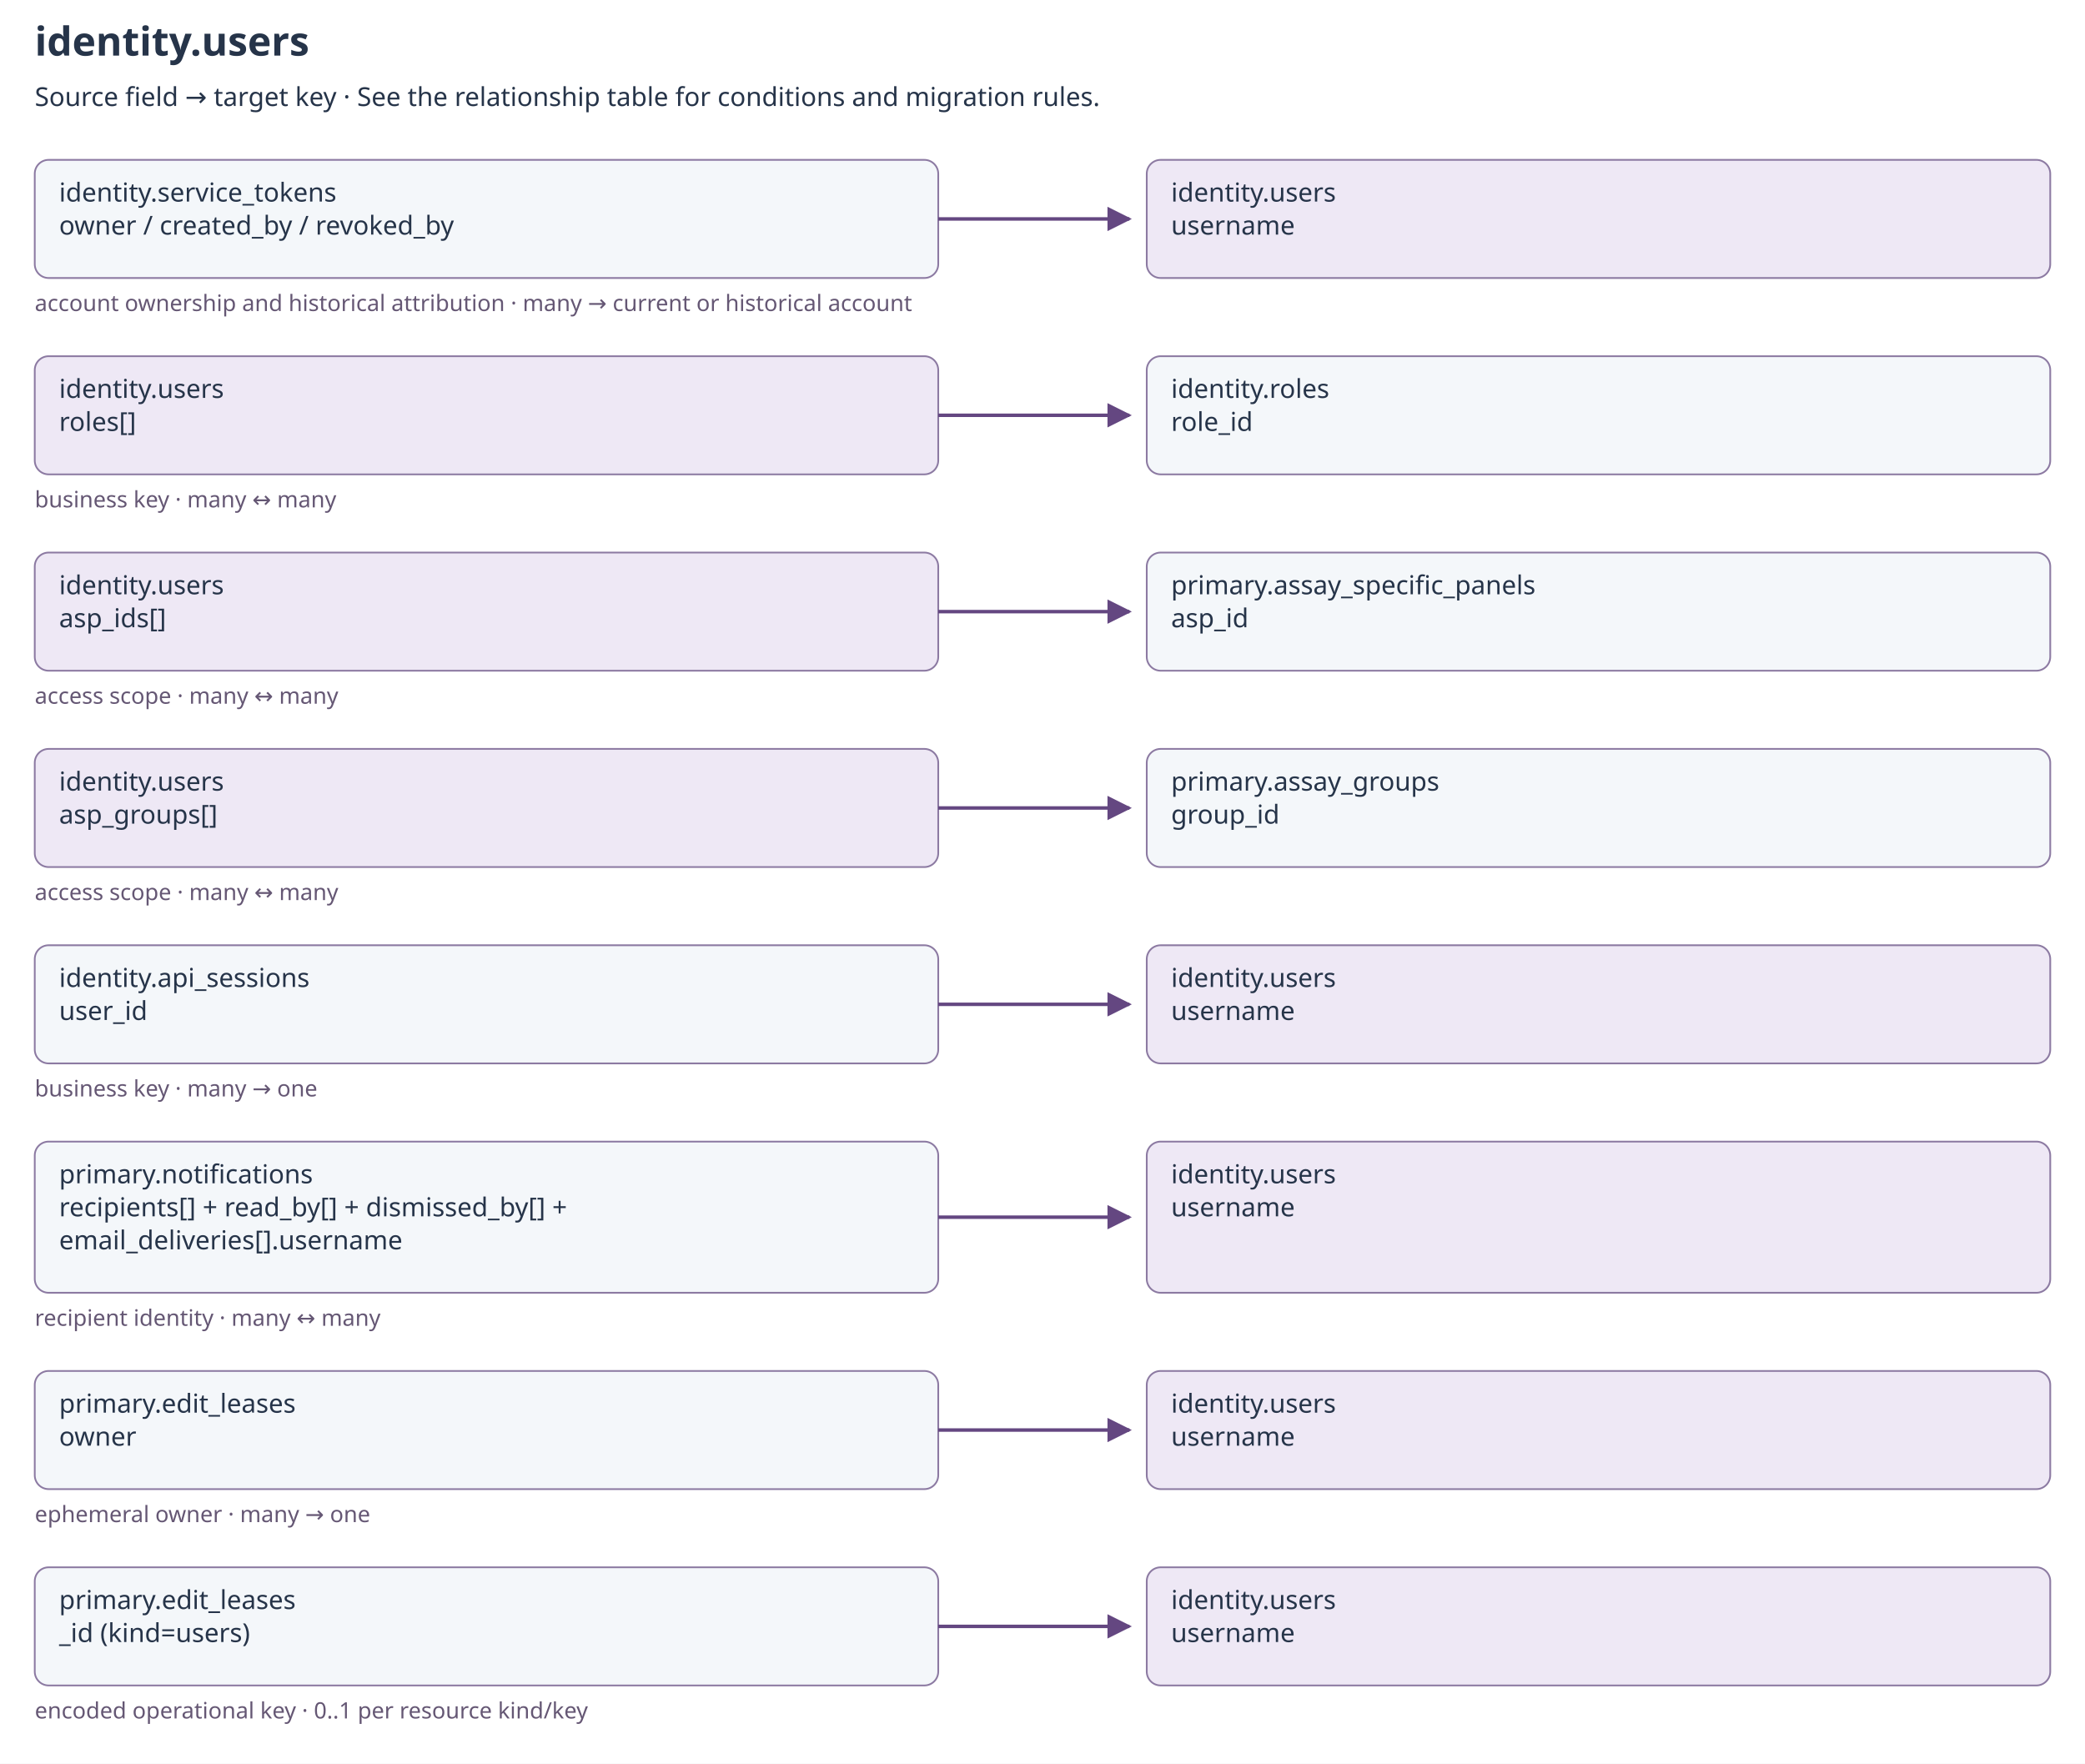
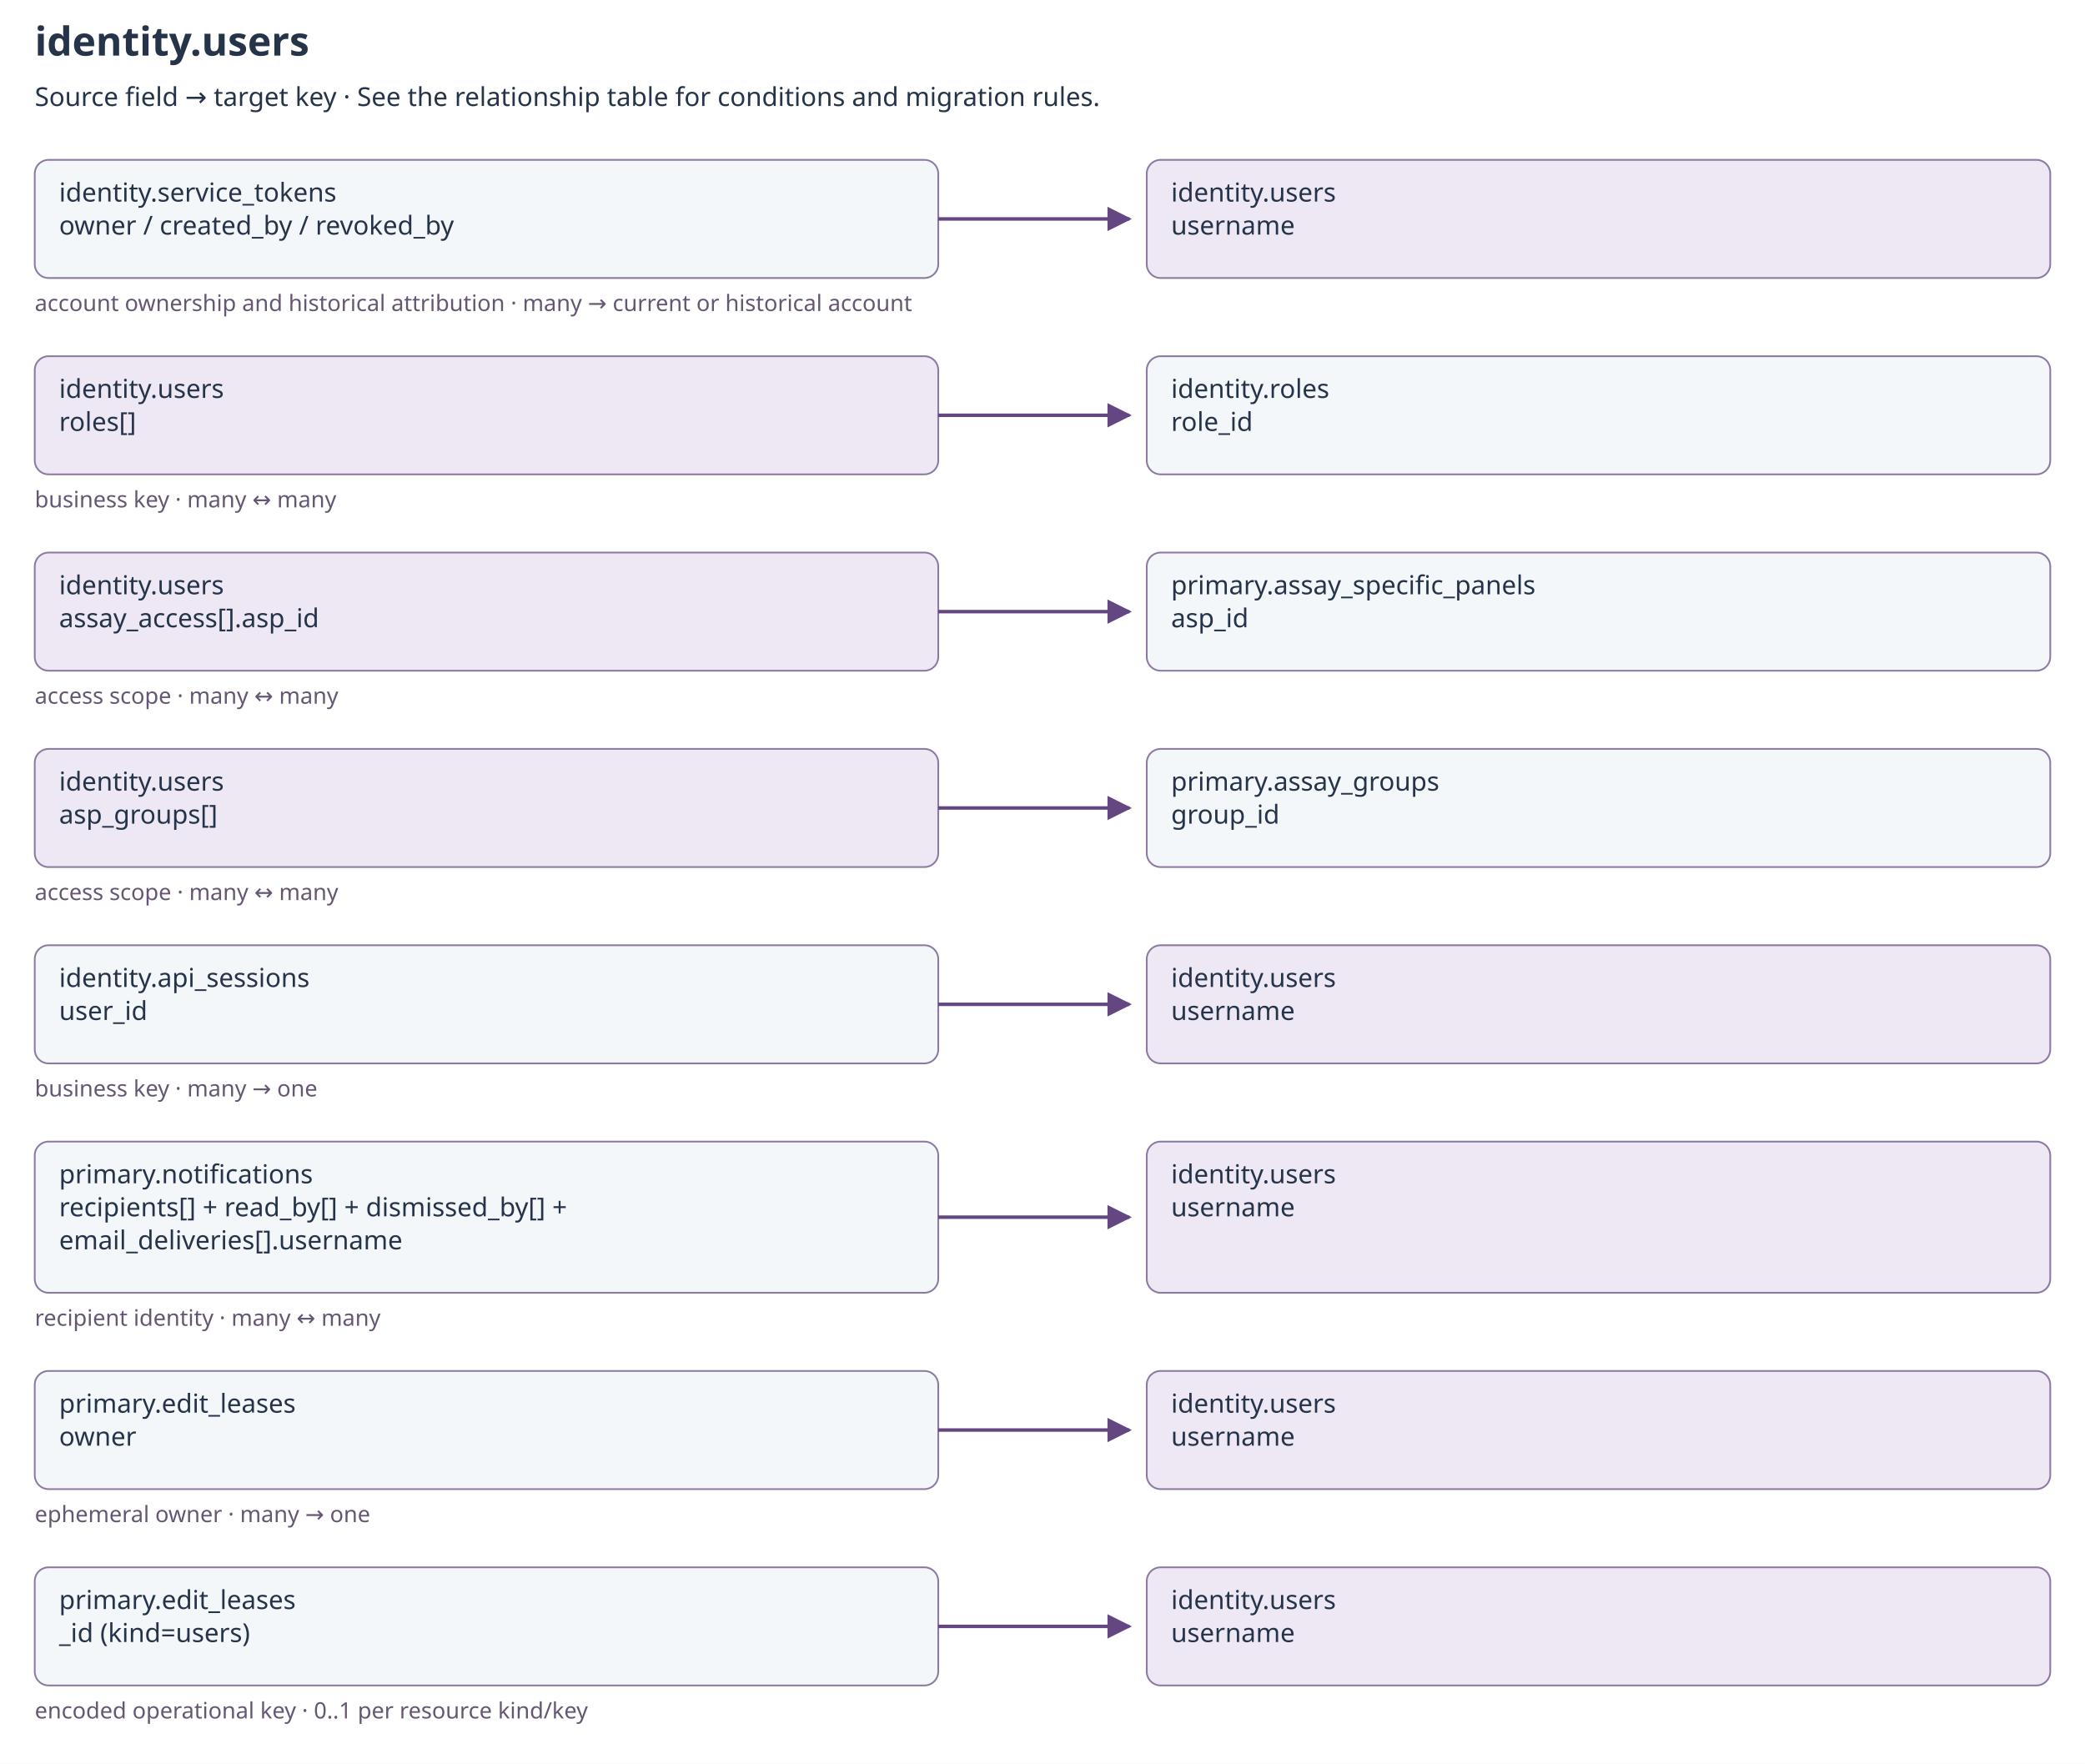
<svg xmlns="http://www.w3.org/2000/svg" width="1200" height="1015" viewBox="0 0 1200 1015" role="img" aria-labelledby="title description">
  <defs>
    <marker id="arrow" viewBox="0 0 10 10" refX="9" refY="5" markerWidth="7" markerHeight="7" orient="auto-start-reverse">
      <path d="M0 0 L10 5 L0 10z" fill="#644781" />
    </marker>
  </defs>
  <style>text{font:15px sans-serif;fill:#263449}.kind{font-size:13px;fill:#655774}</style>
  <rect width="1200" height="1015" fill="white" />
  <text x="20" y="32" style="font-size:23px;font-weight:600">identity.users</text>
  <text x="20" y="61">Source field → target key · See the relationship table for conditions and migration rules.</text>
  <rect x="20" y="92" width="520" height="68" rx="8" fill="#f4f7fa" stroke="#8c7aa2" />
  <text x="34" y="116" font-weight="600">identity.service_tokens</text>
  <text x="34" y="135" font-weight="400">owner / created_by / revoked_by</text>
  <rect x="660" y="92" width="520" height="68" rx="8" fill="#eee8f5" stroke="#8c7aa2" />
  <text x="674" y="116" font-weight="600">identity.users</text>
  <text x="674" y="135" font-weight="400">username</text>
  <path d="M540 126.0 H650" stroke="#644781" stroke-width="2" marker-end="url(#arrow)" />
  <text x="20" y="179" class="kind">account ownership and historical attribution · many → current or historical account</text>
  <rect x="20" y="205" width="520" height="68" rx="8" fill="#eee8f5" stroke="#8c7aa2" />
  <text x="34" y="229" font-weight="600">identity.users</text>
  <text x="34" y="248" font-weight="400">roles[]</text>
  <rect x="660" y="205" width="520" height="68" rx="8" fill="#f4f7fa" stroke="#8c7aa2" />
  <text x="674" y="229" font-weight="600">identity.roles</text>
  <text x="674" y="248" font-weight="400">role_id</text>
  <path d="M540 239.0 H650" stroke="#644781" stroke-width="2" marker-end="url(#arrow)" />
  <text x="20" y="292" class="kind">business key · many ↔ many</text>
  <rect x="20" y="318" width="520" height="68" rx="8" fill="#eee8f5" stroke="#8c7aa2" />
  <text x="34" y="342" font-weight="600">identity.users</text>
-   <text x="34" y="361" font-weight="400">asp_ids[]</text>
+   <text x="34" y="361" font-weight="400">assay_access[].asp_id</text>
  <rect x="660" y="318" width="520" height="68" rx="8" fill="#f4f7fa" stroke="#8c7aa2" />
  <text x="674" y="342" font-weight="600">primary.assay_specific_panels</text>
  <text x="674" y="361" font-weight="400">asp_id</text>
  <path d="M540 352.0 H650" stroke="#644781" stroke-width="2" marker-end="url(#arrow)" />
  <text x="20" y="405" class="kind">access scope · many ↔ many</text>
  <rect x="20" y="431" width="520" height="68" rx="8" fill="#eee8f5" stroke="#8c7aa2" />
  <text x="34" y="455" font-weight="600">identity.users</text>
  <text x="34" y="474" font-weight="400">asp_groups[]</text>
  <rect x="660" y="431" width="520" height="68" rx="8" fill="#f4f7fa" stroke="#8c7aa2" />
  <text x="674" y="455" font-weight="600">primary.assay_groups</text>
  <text x="674" y="474" font-weight="400">group_id</text>
  <path d="M540 465.0 H650" stroke="#644781" stroke-width="2" marker-end="url(#arrow)" />
  <text x="20" y="518" class="kind">access scope · many ↔ many</text>
  <rect x="20" y="544" width="520" height="68" rx="8" fill="#f4f7fa" stroke="#8c7aa2" />
  <text x="34" y="568" font-weight="600">identity.api_sessions</text>
  <text x="34" y="587" font-weight="400">user_id</text>
  <rect x="660" y="544" width="520" height="68" rx="8" fill="#eee8f5" stroke="#8c7aa2" />
  <text x="674" y="568" font-weight="600">identity.users</text>
  <text x="674" y="587" font-weight="400">username</text>
  <path d="M540 578.0 H650" stroke="#644781" stroke-width="2" marker-end="url(#arrow)" />
  <text x="20" y="631" class="kind">business key · many → one</text>
  <rect x="20" y="657" width="520" height="87" rx="8" fill="#f4f7fa" stroke="#8c7aa2" />
  <text x="34" y="681" font-weight="600">primary.notifications</text>
  <text x="34" y="700" font-weight="400">recipients[] + read_by[] + dismissed_by[] +</text>
  <text x="34" y="719" font-weight="400">email_deliveries[].username</text>
  <rect x="660" y="657" width="520" height="87" rx="8" fill="#eee8f5" stroke="#8c7aa2" />
  <text x="674" y="681" font-weight="600">identity.users</text>
  <text x="674" y="700" font-weight="400">username</text>
  <path d="M540 700.5 H650" stroke="#644781" stroke-width="2" marker-end="url(#arrow)" />
  <text x="20" y="763" class="kind">recipient identity · many ↔ many</text>
  <rect x="20" y="789" width="520" height="68" rx="8" fill="#f4f7fa" stroke="#8c7aa2" />
  <text x="34" y="813" font-weight="600">primary.edit_leases</text>
  <text x="34" y="832" font-weight="400">owner</text>
  <rect x="660" y="789" width="520" height="68" rx="8" fill="#eee8f5" stroke="#8c7aa2" />
  <text x="674" y="813" font-weight="600">identity.users</text>
  <text x="674" y="832" font-weight="400">username</text>
  <path d="M540 823.0 H650" stroke="#644781" stroke-width="2" marker-end="url(#arrow)" />
  <text x="20" y="876" class="kind">ephemeral owner · many → one</text>
  <rect x="20" y="902" width="520" height="68" rx="8" fill="#f4f7fa" stroke="#8c7aa2" />
  <text x="34" y="926" font-weight="600">primary.edit_leases</text>
  <text x="34" y="945" font-weight="400">_id (kind=users)</text>
  <rect x="660" y="902" width="520" height="68" rx="8" fill="#eee8f5" stroke="#8c7aa2" />
  <text x="674" y="926" font-weight="600">identity.users</text>
  <text x="674" y="945" font-weight="400">username</text>
  <path d="M540 936.0 H650" stroke="#644781" stroke-width="2" marker-end="url(#arrow)" />
  <text x="20" y="989" class="kind">encoded operational key · 0..1 per resource kind/key</text>
</svg>
